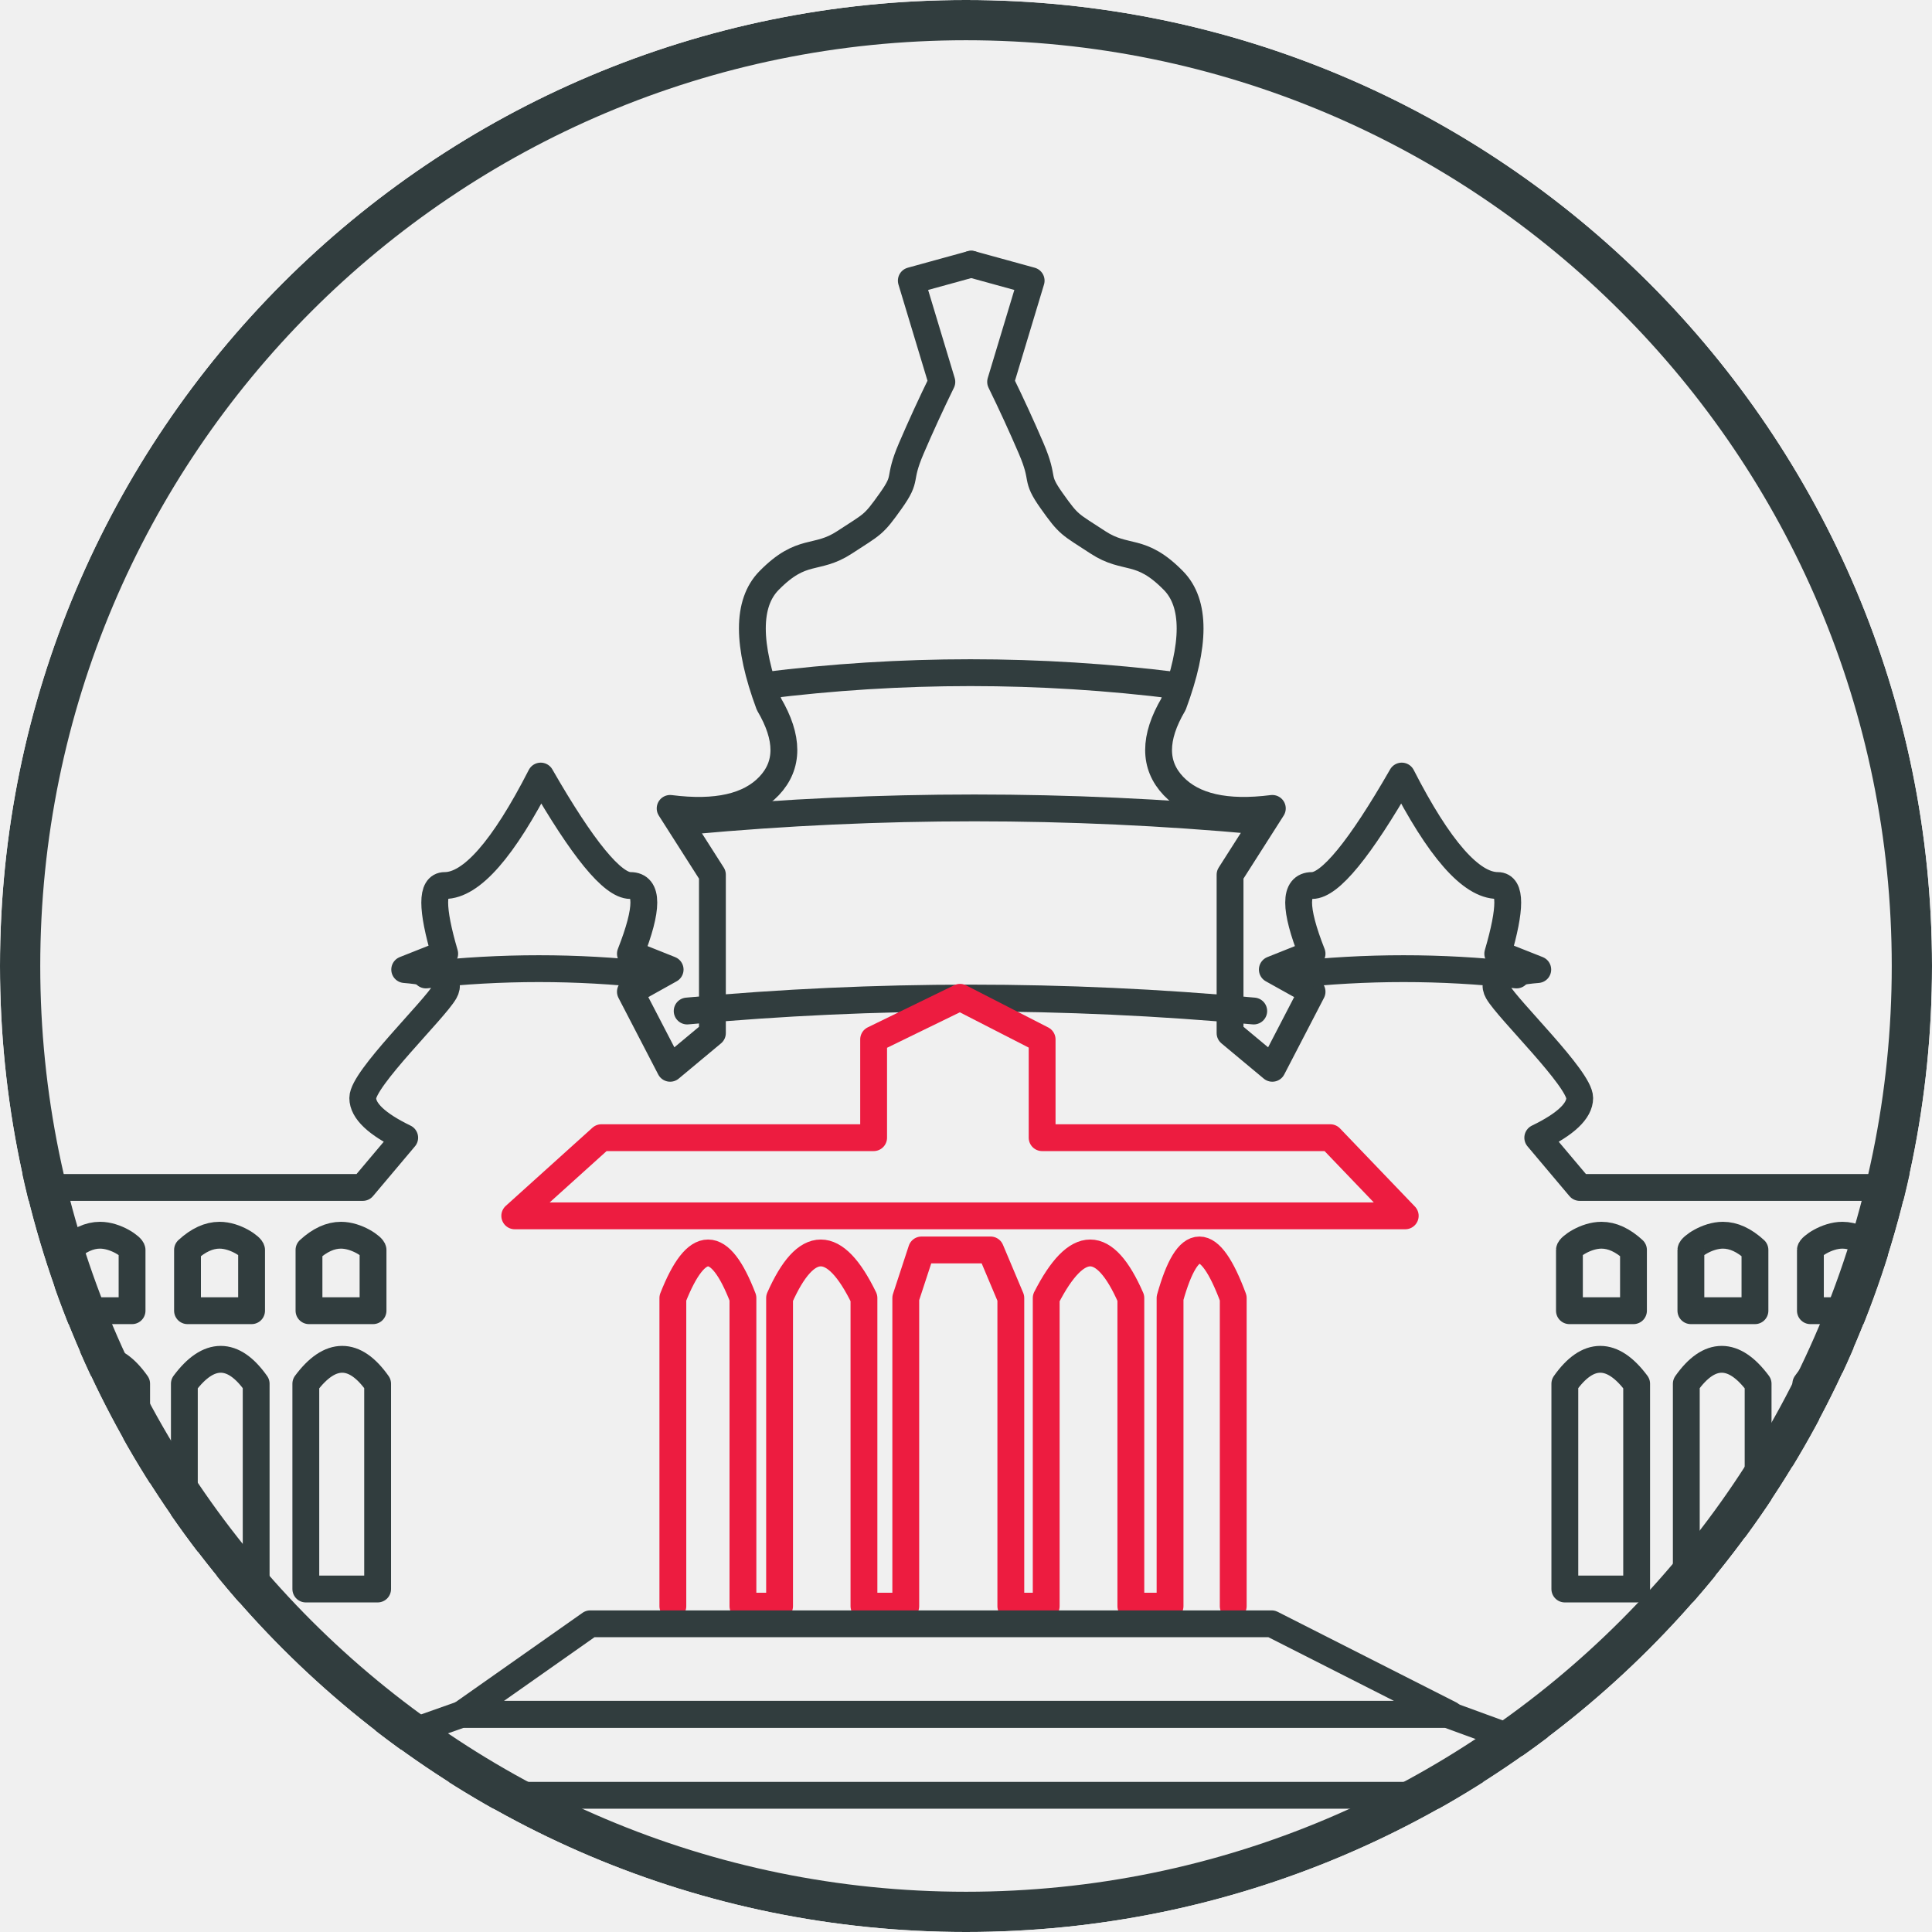
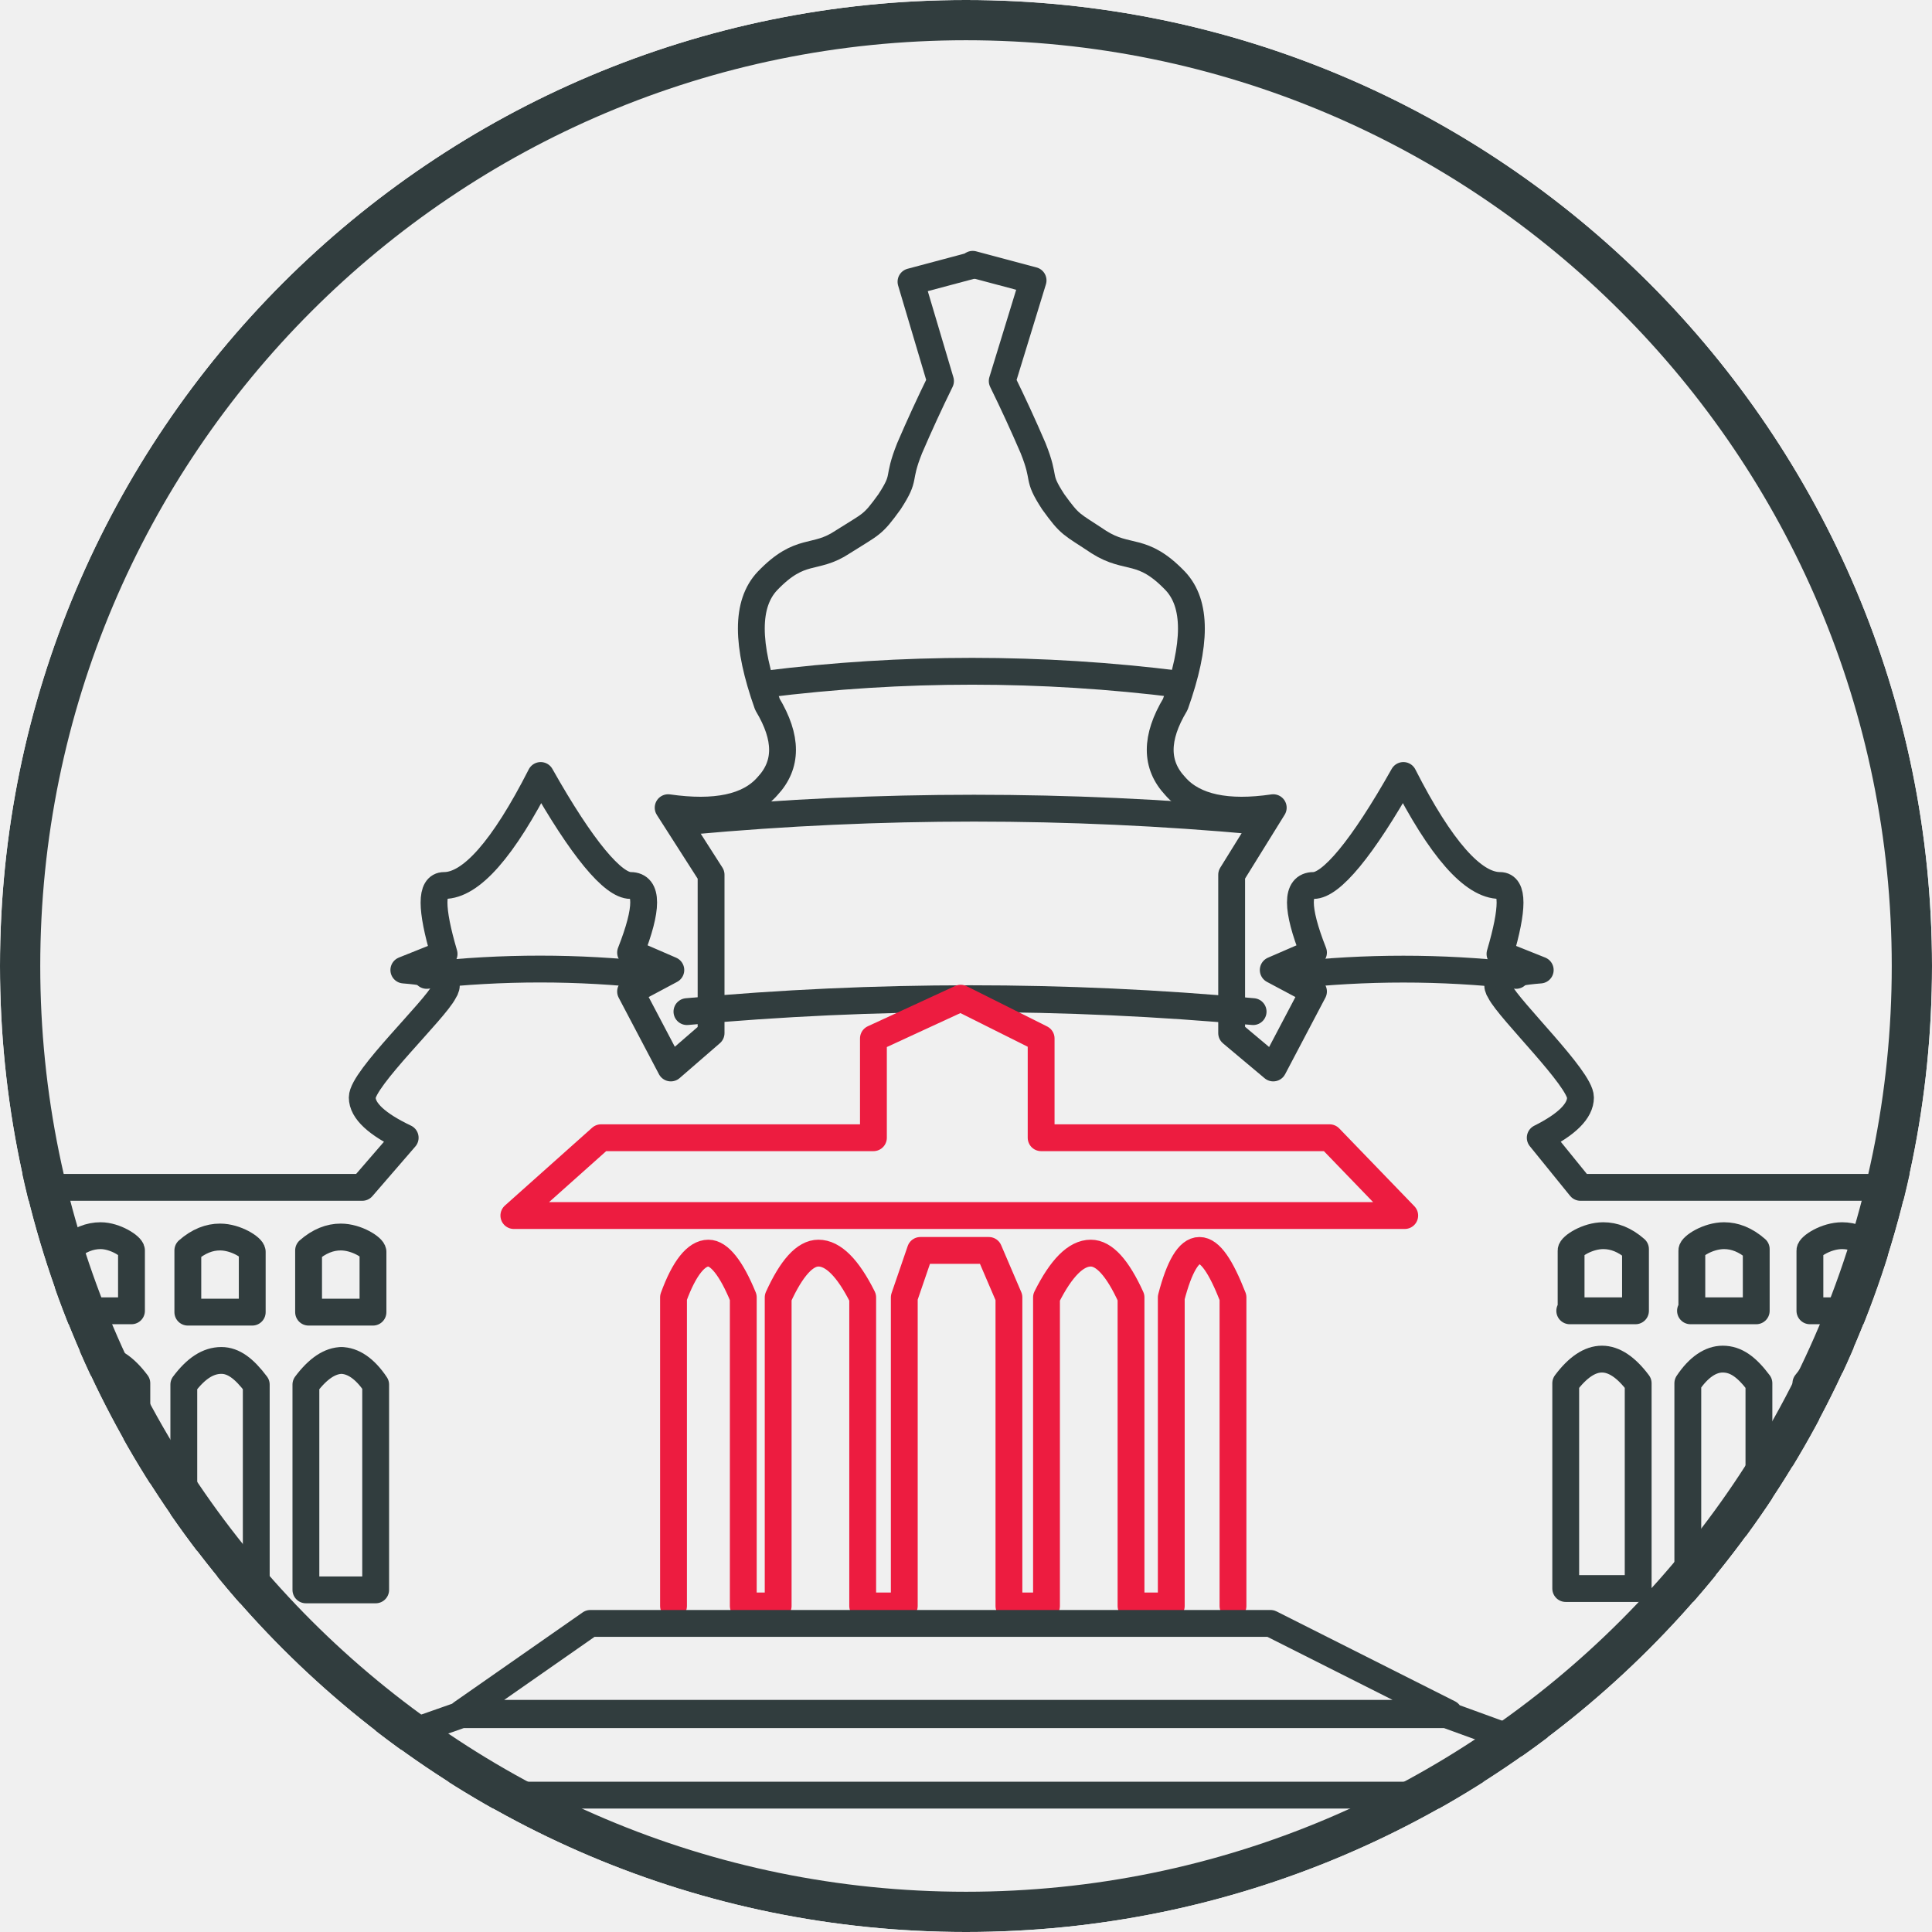
<svg xmlns="http://www.w3.org/2000/svg" xmlns:xlink="http://www.w3.org/1999/xlink" width="144" height="144" viewBox="0 0 144 144">
  <defs>
-     <circle id="bengaluru-illo-a" cx="72" cy="72" r="72" />
+     <circle id="a" cx="72" cy="72" r="72" />
  </defs>
  <g fill="none" fill-rule="evenodd">
-     <mask id="bengaluru-illo-b" fill="#fff">
-       <use xlink:href="#bengaluru-illo-a" />
+     <mask id="b" fill="#fff">
+       <use xlink:href="#a" />
    </mask>
-     <g stroke-linecap="round" stroke-linejoin="round" mask="url(#bengaluru-illo-b)">
-       <g transform="translate(-150 -27)">
-         <g transform="translate(222.39 46.604)">
-           <path stroke="#313D3E" stroke-width="2" d="M215.757 108.172L215.757 65.956 202.945 65.956 205.911 62.988C204.976 62.848 203.987 61.859 202.945 60.021 201.902 58.182 201.251 56.28 200.992 54.313L202.945 52.662 199.179 52.662C201.69 47.583 201.69 45.043 199.179 45.043 196.669 45.043 194.108 41.423 191.494 34.182 188.437 41.79 185.876 45.573 183.812 45.532 181.747 45.491 181.747 47.868 183.812 52.662L179.96 52.662 183.812 54.313 179.96 60.021 175.721 62.988 179.96 65.956 162.952 65.956 162.952 68.902 138.541 68.902 138.541 66.85 141.107 65.956 138.541 63.678 138.541 60.021 136.393 57.867C137.825 55.498 137.825 54.313 136.393 54.313 134.962 54.313 133.114 51.674 130.849 46.398 128.615 51.674 126.882 54.313 125.651 54.313 124.42 54.313 124.42 55.498 125.651 57.867L123.202 60.021 123.202 63.678 120.125 65.956 123.202 66.85 123.202 68.902 45.352 68.902 42.226 65.193C44.31 64.183 45.352 63.197 45.352 62.236 45.352 60.794 40.008 55.658 39.244 54.313 38.734 53.416 39.728 52.866 42.226 52.662L39.244 51.48C40.236 48.092 40.236 46.398 39.244 46.398 37.255 46.398 34.87 43.678 32.089 38.239 28.966 43.678 26.737 46.398 25.403 46.398 24.069 46.398 24.069 48.092 25.403 51.48L22.442 52.662 25.403 54.313 22.442 60.021 19.291 57.395 19.291 52.662 19.291 45.593 22.442 40.65C19.002 41.089 16.545 40.532 15.07 38.98 13.595 37.428 13.595 35.399 15.07 32.893 16.727 28.429 16.727 25.354 15.07 23.667 12.584 21.138 11.569 22.214 9.44 20.819 7.312 19.425 7.313 19.578 5.997 17.724 4.68 15.87 5.533 16.3 4.466 13.814 3.754 12.157 2.996 10.505 2.19 8.858L4.466 1.315-3.52429197e-12.086M46.884 81.711C47.788 81.711 48.692 82.318 49.596 83.532L49.596 98.832 44.244 98.832 44.244 83.532C45.101 82.318 45.981 81.711 46.884 81.711zM44.586 78.088C44.586 75.218 44.586 73.709 44.586 73.56 44.586 73.337 45.78 72.462 46.973 72.462 47.769 72.462 48.565 72.828 49.36 73.56L49.36 78.088 44.586 78.088zM55.938 81.711C56.841 81.711 57.745 82.318 58.649 83.532L58.649 98.832 53.297 98.832 53.297 83.532C54.154 82.318 55.034 81.711 55.938 81.711zM53.639 78.088C53.639 75.218 53.639 73.709 53.639 73.56 53.639 73.337 54.833 72.462 56.026 72.462 56.822 72.462 57.618 72.828 58.414 73.56L58.414 78.088 53.639 78.088z" />
-           <path stroke="#313D3E" stroke-width="2" d="M64.845 81.711C65.748 81.711 66.652 82.318 67.556 83.532L67.556 98.832 62.205 98.832 62.205 83.532C63.062 82.318 63.942 81.711 64.845 81.711zM62.547 78.088C62.547 75.218 62.547 73.709 62.547 73.56 62.547 73.337 63.74 72.462 64.934 72.462 65.729 72.462 66.525 72.828 67.321 73.56L67.321 78.088 62.547 78.088zM73.752 81.711C74.655 81.711 75.559 82.318 76.464 83.532L76.464 98.832 71.112 98.832 71.112 83.532C71.969 82.318 72.849 81.711 73.752 81.711zM71.454 78.088C71.454 75.218 71.454 73.709 71.454 73.56 71.454 73.337 72.647 72.462 73.841 72.462 74.637 72.462 75.432 72.828 76.228 73.56L76.228 78.088 71.454 78.088zM23.801 53.064C26.609 52.75 29.416 52.594 32.223 52.594 35.03 52.594 37.838 52.75 40.645 53.064" />
-         </g>
-         <g transform="matrix(-1 0 0 1 222.39 46.604)">
-           <path stroke="#313D3E" stroke-width="2" d="M215.757 108.172L215.757 65.956 202.945 65.956 205.911 62.988C204.976 62.848 203.987 61.859 202.945 60.021 201.902 58.182 201.251 56.28 200.992 54.313L202.945 52.662 199.179 52.662C201.69 47.583 201.69 45.043 199.179 45.043 196.669 45.043 194.108 41.423 191.494 34.182 188.437 41.79 185.876 45.573 183.812 45.532 181.747 45.491 181.747 47.868 183.812 52.662L179.96 52.662 183.812 54.313 179.96 60.021 175.721 62.988 179.96 65.956 162.952 65.956 162.952 68.902 138.541 68.902 138.541 66.85 141.107 65.956 138.541 63.678 138.541 60.021 136.393 57.867C137.825 55.498 137.825 54.313 136.393 54.313 134.962 54.313 133.114 51.674 130.849 46.398 128.615 51.674 126.882 54.313 125.651 54.313 124.42 54.313 124.42 55.498 125.651 57.867L123.202 60.021 123.202 63.678 120.125 65.956 123.202 66.85 123.202 68.902 45.352 68.902 42.226 65.193C44.31 64.183 45.352 63.197 45.352 62.236 45.352 60.794 40.008 55.658 39.244 54.313 38.734 53.416 39.728 52.866 42.226 52.662L39.244 51.48C40.236 48.092 40.236 46.398 39.244 46.398 37.255 46.398 34.87 43.678 32.089 38.239 28.966 43.678 26.737 46.398 25.403 46.398 24.069 46.398 24.069 48.092 25.403 51.48L22.442 52.662 25.403 54.313 22.442 60.021 19.291 57.395 19.291 52.662 19.291 45.593 22.442 40.65C19.002 41.089 16.545 40.532 15.07 38.98 13.595 37.428 13.595 35.399 15.07 32.893 16.727 28.429 16.727 25.354 15.07 23.667 12.584 21.138 11.569 22.214 9.44 20.819 7.312 19.425 7.313 19.578 5.997 17.724 4.68 15.87 5.533 16.3 4.466 13.814 3.754 12.157 2.996 10.505 2.19 8.858L4.466 1.315-3.52429197e-12.086M46.884 81.711C47.788 81.711 48.692 82.318 49.596 83.532L49.596 98.832 44.244 98.832 44.244 83.532C45.101 82.318 45.981 81.711 46.884 81.711zM44.586 78.088C44.586 75.218 44.586 73.709 44.586 73.56 44.586 73.337 45.78 72.462 46.973 72.462 47.769 72.462 48.565 72.828 49.36 73.56L49.36 78.088 44.586 78.088zM55.938 81.711C56.841 81.711 57.745 82.318 58.649 83.532L58.649 98.832 53.297 98.832 53.297 83.532C54.154 82.318 55.034 81.711 55.938 81.711zM53.639 78.088C53.639 75.218 53.639 73.709 53.639 73.56 53.639 73.337 54.833 72.462 56.026 72.462 56.822 72.462 57.618 72.828 58.414 73.56L58.414 78.088 53.639 78.088z" />
-           <path stroke="#313D3E" stroke-width="2" d="M64.845 81.711C65.748 81.711 66.652 82.318 67.556 83.532L67.556 98.832 62.205 98.832 62.205 83.532C63.062 82.318 63.942 81.711 64.845 81.711zM62.547 78.088C62.547 75.218 62.547 73.709 62.547 73.56 62.547 73.337 63.74 72.462 64.934 72.462 65.729 72.462 66.525 72.828 67.321 73.56L67.321 78.088 62.547 78.088zM73.752 81.711C74.655 81.711 75.559 82.318 76.464 83.532L76.464 98.832 71.112 98.832 71.112 83.532C71.969 82.318 72.849 81.711 73.752 81.711zM71.454 78.088C71.454 75.218 71.454 73.709 71.454 73.56 71.454 73.337 72.647 72.462 73.841 72.462 74.637 72.462 75.432 72.828 76.228 73.56L76.228 78.088 71.454 78.088zM23.801 53.064C26.609 52.75 29.416 52.594 32.223 52.594 35.03 52.594 37.838 52.75 40.645 53.064" />
-         </g>
-         <g transform="translate(167.34 77.137)">
-           <path stroke="#313D3E" stroke-width="2" d="M34.169 11.047C41.207 10.402 48.245 10.08 55.284 10.08 62.322 10.08 69.36 10.402 76.398 11.047M33.877 25.218C40.915 24.574 47.953 24.252 54.992 24.252 62.03 24.252 69.068 24.574 76.106 25.218M39.572.966C44.712.322 49.852 7.68471535e-14 54.992 7.68274333e-14 60.131 7.68274333e-14 65.271.322 70.411.966" />
-           <polygon stroke="#ED1C40" stroke-width="2" points="27.487 34.659 21.027 40.485 87.398 40.485 81.812 34.659 60.334 34.659 60.334 27.334 54.212 24.197 47.775 27.334 47.775 34.659" />
-           <path stroke="#ED1C40" stroke-width="2" d="M32.811,69.576 L32.811,46.609 C33.692,44.37 34.568,43.25 35.437,43.25 C36.307,43.25 37.173,44.37 38.034,46.609 L38.034,69.576 L40.765,69.576 L40.765,46.609 C41.758,44.37 42.781,43.25 43.836,43.25 C44.89,43.25 45.963,44.37 47.054,46.609 L47.054,69.576 L50.171,69.576 L50.171,46.609 L51.345,43.027 L56.491,43.027 L58.001,46.609 L58.001,69.576 L60.638,69.576 L60.638,46.609 C61.783,44.37 62.876,43.25 63.917,43.25 C64.957,43.25 65.968,44.37 66.947,46.609 L66.947,69.576 L69.869,69.576 L69.869,46.609 C70.536,44.221 71.265,43.027 72.058,43.027 C72.851,43.027 73.691,44.221 74.578,46.609 L74.578,69.576" />
-           <polygon stroke="#313D3E" stroke-width="2" points="26.652 70.892 77.44 70.892 90.741 77.638 17.062 77.638" />
-           <polygon stroke="#313D3E" stroke-width="2" points="0 83.674 17.062 77.638 90.514 77.638 107.026 83.674" />
-         </g>
+     <g stroke-linecap="round" stroke-linejoin="round" stroke-width="2" mask="url(#b)">
+       <g stroke="#313D3E">
+         <path d="M288.1 127.8V85.6h-12.8l3-3c-1-.1-2-1.1-3-3-1-1.8-1.7-3.7-2-5.7l2-1.6h-3.7c2.5-5.1 2.5-7.7 0-7.7s-5.1-3.6-7.7-10.8c-3 7.6-5.6 11.4-7.7 11.3-2 0-2 2.4 0 7.2h-3.9l3.9 1.6-3.9 5.7-4.2 3 4.2 3h-17v3H211v-2.1l2.6-1-2.6-2.2v-3.7l-2.1-2.1c1.4-2.4 1.4-3.6 0-3.6s-3.3-2.6-5.6-7.9c-2.2 5.3-4 8-5.2 8-1.2 0-1.2 1.1 0 3.5l-2.4 2.1v3.7l-3 2.3 3 .9v2h-77.9l-3-3.7c2-1 3-2 3-3 0-1.4-5.3-6.5-6-7.9-.6-.9.4-1.4 3-1.6l-3-1.2c1-3.4 1-5.1 0-5.1-2 0-4.4-2.7-7.2-8.2-3.1 5.5-5.4 8.2-6.7 8.2-1.3 0-1.3 1.7 0 5l-3 1.3 3 1.6-3 5.7-3.1-2.6V65.2l3.1-5c-3.4.5-5.9 0-7.3-1.6-1.5-1.6-1.5-3.6 0-6.1 1.6-4.5 1.6-7.5 0-9.2-2.5-2.6-3.5-1.5-5.7-2.9-2.1-1.4-2.1-1.2-3.4-3-1.3-2-.5-1.5-1.5-4a110 110 0 0 0-2.3-5l2.3-7.5-4.5-1.2m46.9 81.6c.9 0 1.8.6 2.7 1.8v15.3h-5.4v-15.3c.9-1.2 1.8-1.8 2.7-1.8zm-2.3-3.6v-4.5c0-.3 1.2-1.1 2.4-1.1.8 0 1.6.3 2.4 1v4.6H117zm11.3 3.6c1 0 1.8.6 2.7 1.8v15.3h-5.3v-15.3c.8-1.2 1.7-1.8 2.6-1.8zm-2.3-3.6v-4.5c0-.3 1.2-1.1 2.4-1.1.8 0 1.6.3 2.4 1v4.6H126z" />
+         <path d="M137.2 101.3c1 0 1.8.6 2.7 1.8v15.3h-5.3v-15.3c.9-1.2 1.7-1.8 2.6-1.8zm-2.3-3.6v-4.5c0-.3 1.2-1.1 2.4-1.1.8 0 1.6.3 2.4 1v4.6H135zm11.2 3.6c1 0 1.8.6 2.8 1.8v15.3h-5.4v-15.3c.9-1.2 1.7-1.8 2.6-1.8zm-2.3-3.6v-4.5c0-.3 1.2-1.1 2.4-1.1.8 0 1.6.3 2.4 1v4.6h-4.8zm-47.6-25a75.8 75.8 0 0 1 16.8 0" />
      </g>
+       <g stroke="#313D3E">
+         <path d="M-143.4 127.8V85.6h12.8l-3-3c1-.1 2-1.1 3-3 1-1.8 1.7-3.7 2-5.7l-2-1.6h3.8c-2.5-5.1-2.5-7.7 0-7.7s5-3.6 7.7-10.8c3 7.6 5.6 11.4 7.7 11.3 2 0 2 2.4 0 7.2h3.8l-3.8 1.6 3.8 5.7 4.3 3-4.3 3h17v3h24.4v-2.1l-2.5-1 2.5-2.2v-3.7l2.2-2.1c-1.4-2.4-1.4-3.6 0-3.6s3.3-2.6 5.5-7.9c2.3 5.3 4 8 5.2 8 1.3 0 1.3 1.1 0 3.5l2.5 2.1v3.7l3 2.3-3 .9v2H27l3.2-3.7c-2.1-1-3.2-2-3.2-3 0-1.4 5.4-6.5 6.1-7.9.6-.9-.4-1.4-3-1.6l3-1.2c-1-3.4-1-5.1 0-5.1 2 0 4.4-2.7 7.2-8.2 3.1 5.5 5.4 8.2 6.7 8.2 1.3 0 1.3 1.7 0 5l3 1.3-3 1.6 3 5.7L53 77V65.2l-3.2-5c3.5.5 6 0 7.4-1.6 1.5-1.6 1.5-3.6 0-6.1-1.6-4.5-1.6-7.5 0-9.2 2.5-2.6 3.5-1.5 5.6-2.9 2.2-1.4 2.2-1.2 3.5-3 1.3-2 .5-1.5 1.5-4a110 110 0 0 1 2.3-5L67.9 21l4.5-1.2m-46.9 81.6c-.9 0-1.8.6-2.7 1.8v15.3H28v-15.3c-.8-1.2-1.7-1.8-2.6-1.8zm2.3-3.6v-4.5c0-.3-1.2-1.1-2.4-1.1-.8 0-1.6.3-2.4 1v4.6h4.8zm-11.3 3.6c-1 0-1.9.6-2.8 1.8v15.3h5.4v-15.3c-.9-1.2-1.7-1.8-2.6-1.8zm2.3-3.6v-4.5c0-.3-1.2-1.1-2.4-1.1-.8 0-1.6.3-2.4 1v4.6h4.8z" />
+         <path d="M7.5 101.3c-.9 0-1.8.6-2.7 1.8v15.3h5.4v-15.3c-.9-1.2-1.8-1.8-2.7-1.8zm2.3-3.6v-4.5c0-.3-1.2-1.1-2.3-1.1-.8 0-1.6.3-2.4 1v4.6h4.7zm-11.2 3.6c-.9 0-1.8.6-2.7 1.8v15.3h5.4v-15.3c-.9-1.2-1.8-1.8-2.7-1.8zM1 97.7v-4.5C1 92.9-.3 92-1.5 92c-.7 0-1.5.3-2.3 1v4.6H.9zm47.7-25a75.8 75.8 0 0 0-16.9 0" />
+       </g>
+       <path stroke="#313D3E" d="M51.5 61.2a231.6 231.6 0 0 1 42.2 0M51.2 75.4a231.6 231.6 0 0 1 42.2 0M57 51a123.9 123.9 0 0 1 30.9 0" />
+       <path stroke="#ED1C40" d="M44.8 84.8l-6.5 5.8h66.4l-5.6-5.8H77.6v-7.4l-6-3-6.5 3v7.4zM50.2 119.7v-23c.8-2.2 1.7-3.3 2.6-3.3.8 0 1.7 1.1 2.6 3.3v23H58v-23c1-2.2 2-3.3 3-3.3 1.1 0 2.2 1.1 3.3 3.3v23h3.1v-23l1.2-3.5h5.1l1.5 3.5v23H78v-23c1.1-2.2 2.2-3.3 3.3-3.3 1 0 2 1.1 3 3.3v23h3v-23c.6-2.3 1.3-3.5 2.1-3.5s1.6 1.2 2.5 3.5v23" />
+       <path stroke="#313D3E" d="M44 121h50.7l13.3 6.7H34.4zM17.3 133.8l17.1-6h73.4l16.5 6z" />
    </g>
-     <path fill="#313D3E" fill-rule="nonzero" d="M72,144 C32.235,144 0,111.765 0,72 C0,32.235 32.235,0 72,0 C111.765,0 144,32.235 144,72 C144,111.765 111.765,144 72,144 Z M72,141 C110.108,141 141,110.108 141,72 C141,33.892 110.108,3 72,3 C33.892,3 3,33.892 3,72 C3,110.108 33.892,141 72,141 Z" mask="url(#bengaluru-illo-b)" />
+     <path fill="#313D3E" fill-rule="nonzero" d="M72 144A72 72 0 1 1 72 0a72 72 0 0 1 0 144zm0-3A69 69 0 1 0 72 3a69 69 0 0 0 0 138z" mask="url(#b)" />
  </g>
</svg>
